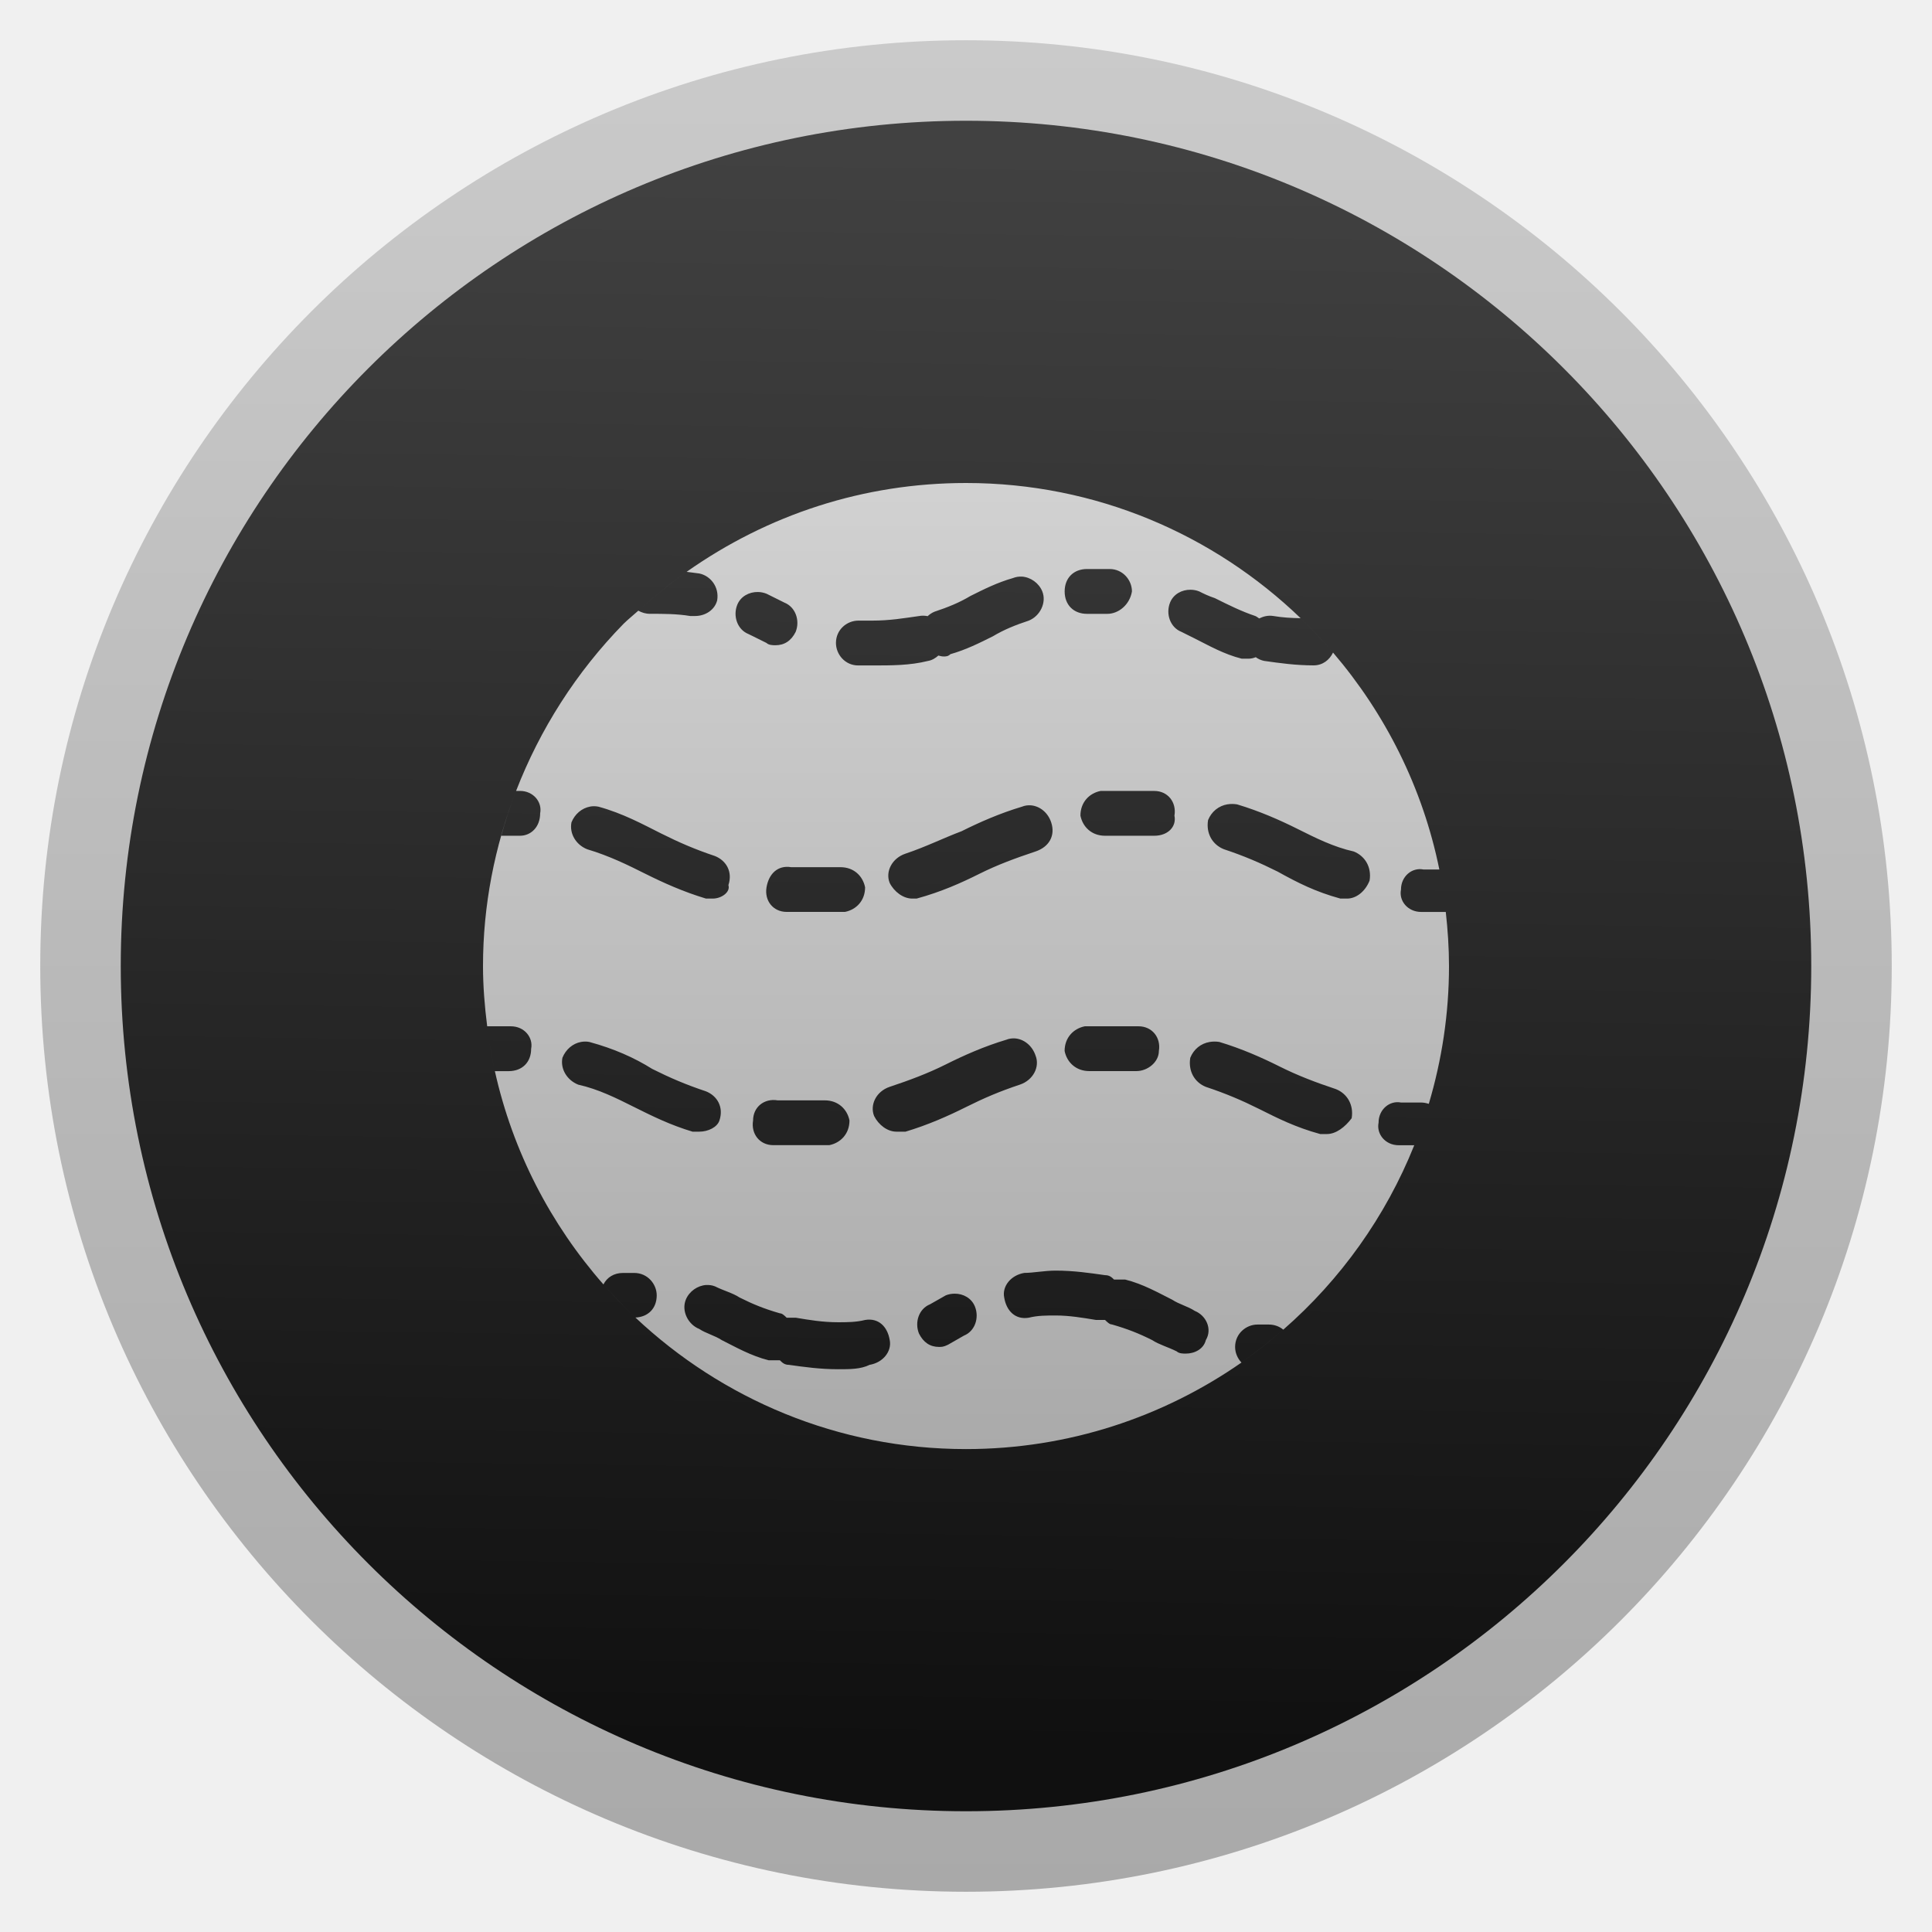
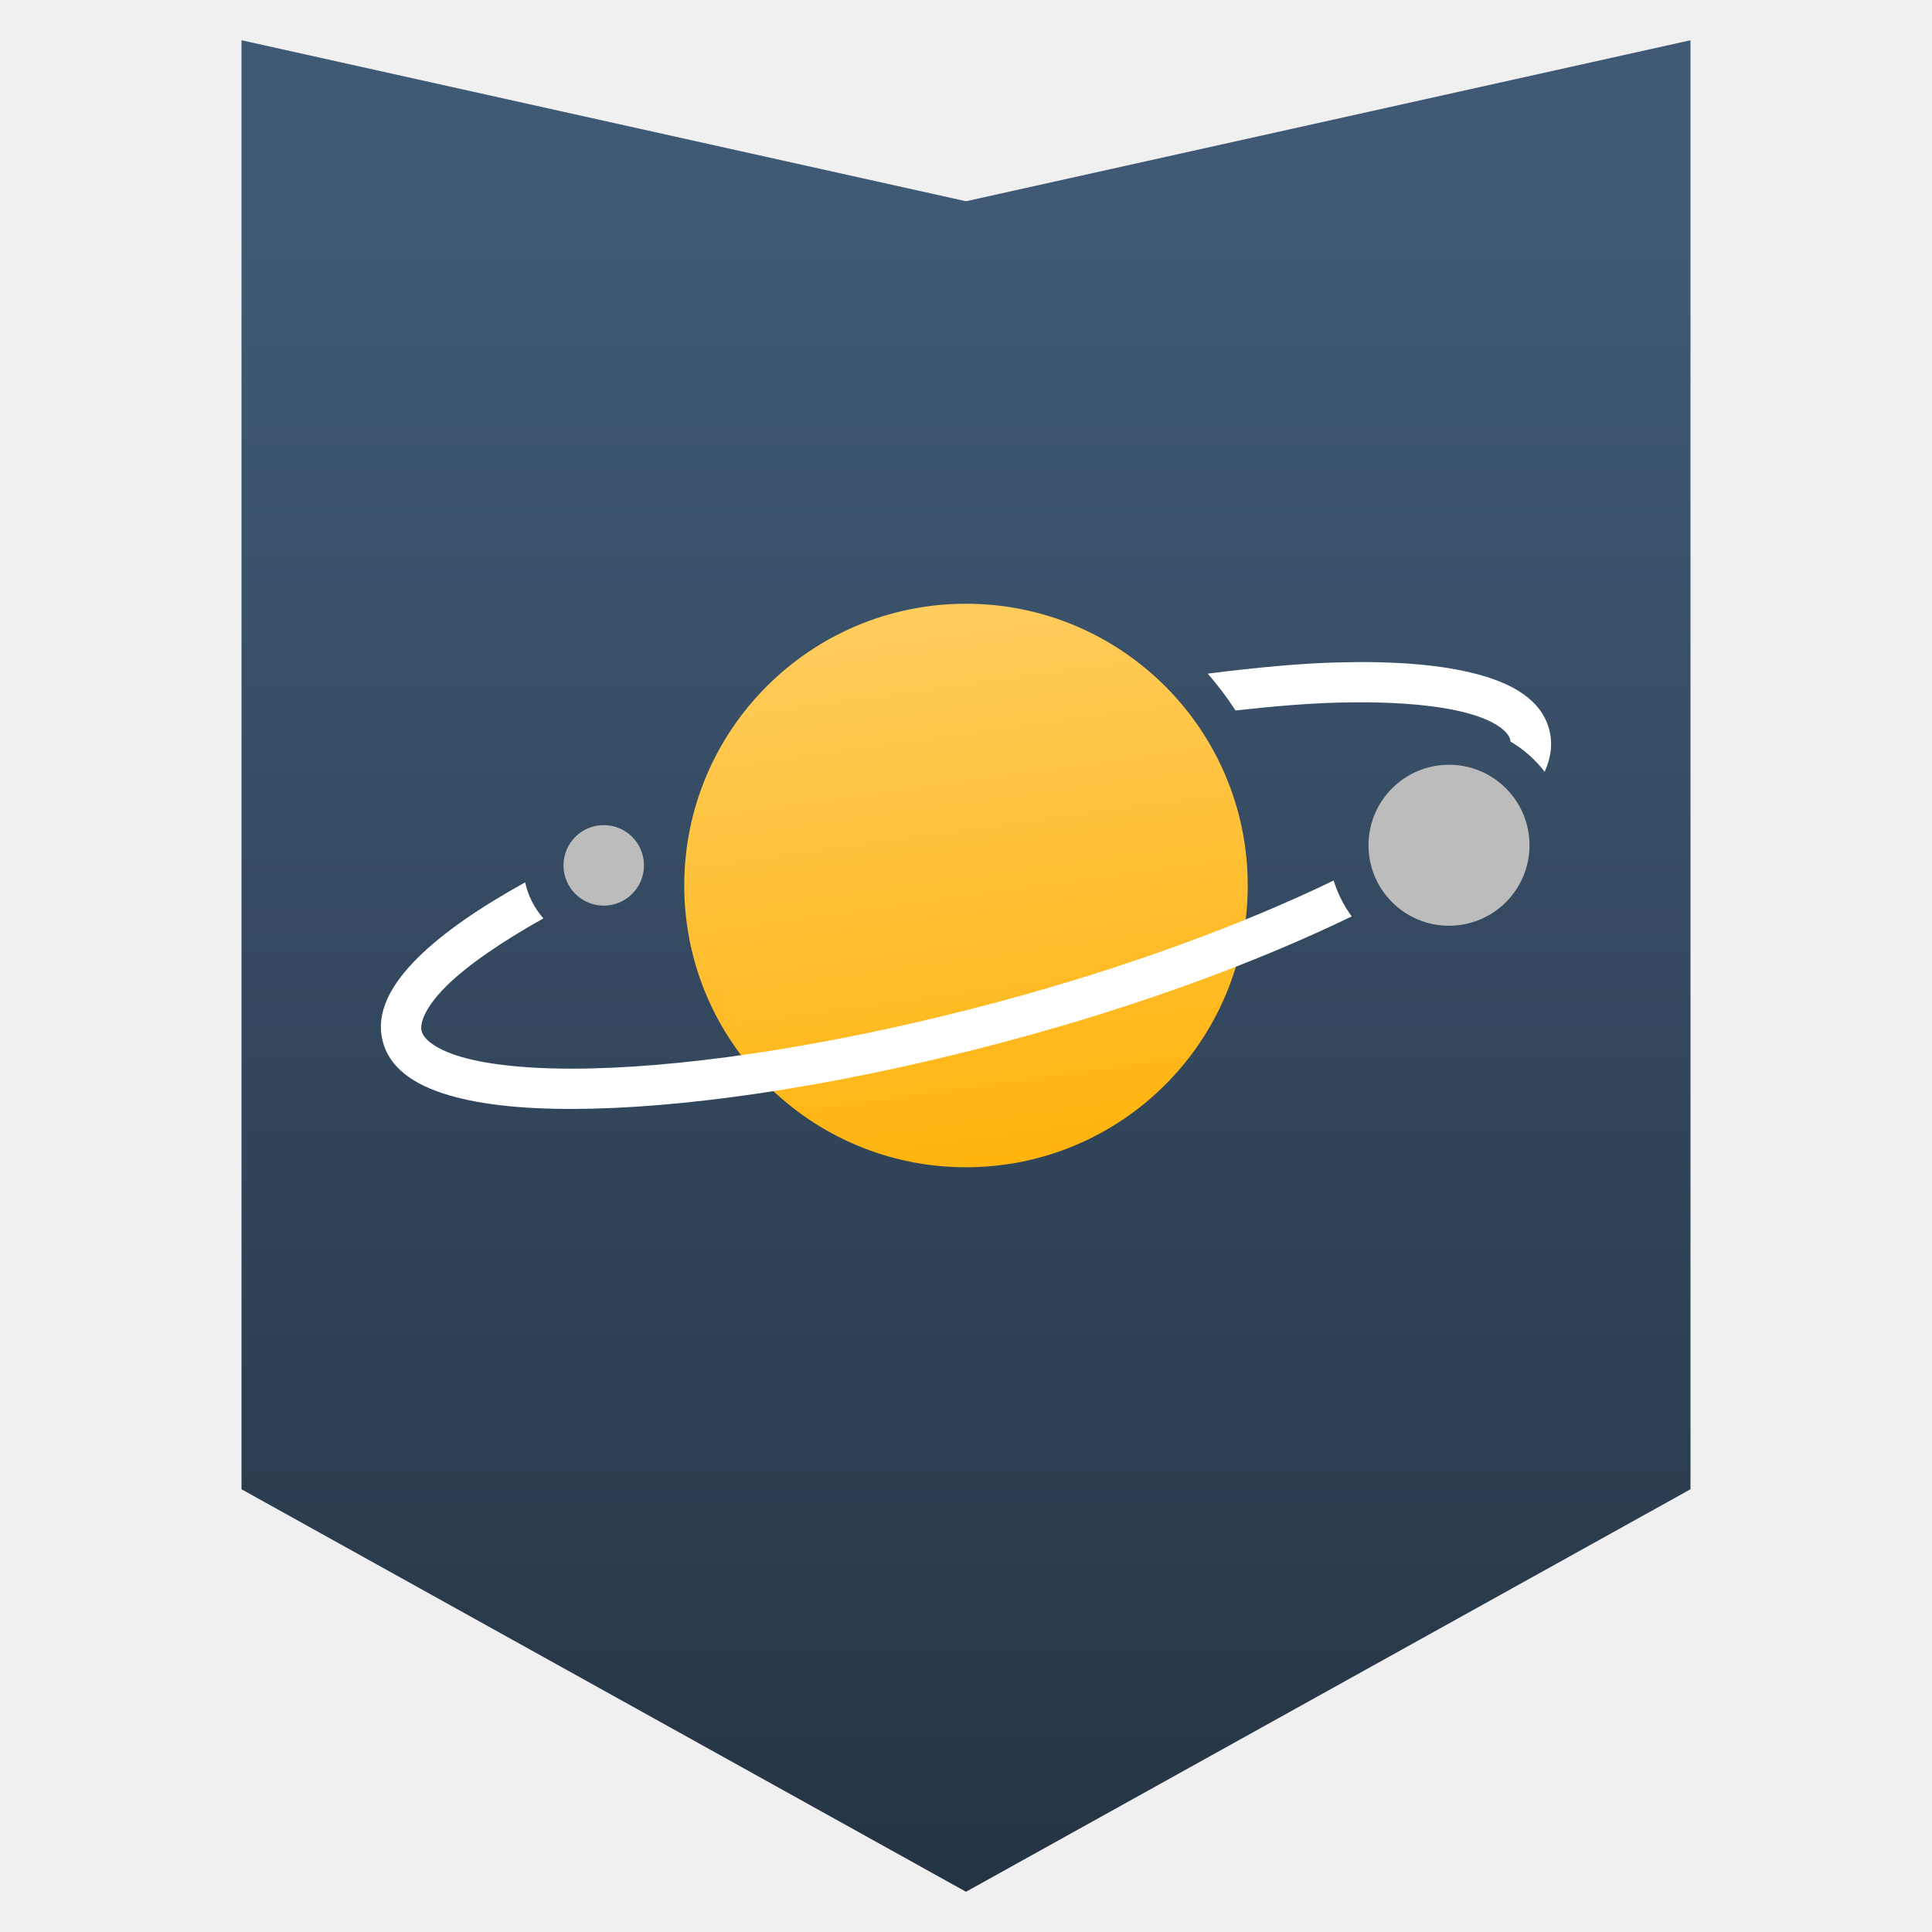
- <svg xmlns="http://www.w3.org/2000/svg" id="svg43" version="1.1" viewBox="0 0 48 48">
-   <defs id="defs47">
-     <linearGradient id="linearGradient919" x1="-120.049" x2="-87.755" y1="168.098" y2="168.098" gradientTransform="matrix(0,-1.4244,-1.4244,0,263.4425,-124.0002)" gradientUnits="userSpaceOnUse">
-       <stop id="stop1109" style="stop-color:#a9a9a9" offset="0" />
-       <stop id="stop1111" style="stop-color:#cacaca" offset="1" />
+ <svg xmlns="http://www.w3.org/2000/svg" version="1.1" viewBox="0 0 48 48">
+   <defs>
+     <linearGradient id="linearGradient868" x1="-47.898" x2="-47.898" y1="48.203" y2="6.868" gradientTransform="translate(71.8983,-1.203391)" gradientUnits="userSpaceOnUse">
+       <stop stop-color="#253444" offset="0" />
+       <stop stop-color="#405a75" offset="1" />
    </linearGradient>
-     <linearGradient id="linearGradient870" x1="400.433" x2="400.787" y1="544.896" y2="518.506" gradientTransform="matrix(1.500004,0,0,1.500004,-577.1214,-773.9671)" gradientUnits="userSpaceOnUse">
-       <stop id="stop12-3" stop-color="#333" style="stop-color:#101010" offset="0" />
-       <stop id="stop14-5" stop-color="#4d4d4d" style="stop-color:#414141" offset="1" />
-     </linearGradient>
-     <linearGradient id="linearGradient1148" x1="24.542" x2="24.542" y1="36.074" y2="12.123" gradientTransform="matrix(.9979696 0 0 .9979696 .08089091 .04872984)" gradientUnits="userSpaceOnUse">
-       <stop id="stop1142" style="stop-color:#aaaaaa" offset="0" />
-       <stop id="stop1144" style="stop-color:#d1d1d1" offset="1" />
+     <style id="current-color-scheme" type="text/css">.ColorScheme-Text {
+         color:#4d4d4d;
+       }</style>
+     <style type="text/css">.ColorScheme-Text {
+         color:#4d4d4d;
+       }</style>
+     <style type="text/css">.ColorScheme-Text {
+         color:#4d4d4d;
+       }</style>
+     <style type="text/css">.ColorScheme-Text {
+         color:#4d4d4d;
+       }</style>
+     <linearGradient id="linearGradient1008" x1="123.377" x2="121.883" y1="72.435" y2="61.669" gradientTransform="matrix(1.285114,0,0,1.287146,-133.0925,-64.3504)" gradientUnits="userSpaceOnUse">
+       <stop stop-color="#ffb40d" offset="0" />
+       <stop stop-color="#ffcc5d" offset="1" />
    </linearGradient>
  </defs>
-   <path id="circle917" d="m47 24a23 23 0 0 1-23 23 23 23 0 0 1-23-23 23 23 0 0 1 23-23 23 23 0 0 1 23 23z" style="fill:url(#linearGradient919)" />
-   <path id="circle29" d="m45 24a21 21 0 0 1-21 21 21 21 0 0 1-21-21 21 21 0 0 1 21-21 21 21 0 0 1 21 21z" style="fill:url(#linearGradient870);stroke-width:1.604" />
-   <path id="path1051" d="m24 12c-2.544 0-4.923 0.785-6.941 2.207 0.105 0.014 0.211 0.026 0.314 0.041 0.278 0.056 0.501 0.334 0.445 0.668-0.056 0.223-0.276 0.389-0.555 0.389h-0.113c-0.334-0.056-0.668-0.055-1.002-0.055-0.112 0-0.206-0.032-0.289-0.078-0.121 0.109-0.248 0.21-0.365 0.324-1.182 1.209-2.079 2.624-2.672 4.154h0.096c0.334 0 0.558 0.278 0.502 0.557 0 0.334-0.223 0.557-0.502 0.557h-0.465c0.104-0.374 0.225-0.74 0.365-1.102-0.53 1.372-0.818 2.836-0.818 4.338 0 0.508 0.042 1.006 0.104 1.498h0.59c0.334 0 0.558 0.28 0.502 0.559 0 0.334-0.222 0.555-0.557 0.555h-0.344c0.445 2.002 1.39 3.811 2.697 5.299 0.089-0.174 0.259-0.285 0.488-0.285h0.277c0.334 0 0.559 0.278 0.559 0.557 0 0.323-0.213 0.537-0.529 0.551 2.148 2.021 5.032 3.268 8.213 3.268 2.545 0 4.902-0.798 6.844-2.15-0.1-0.105-0.158-0.245-0.158-0.387 0-0.334 0.276-0.557 0.555-0.557h0.281c0.147 0 0.267 0.05 0.361 0.127 1.419-1.239 2.542-2.804 3.254-4.582h-0.387c-0.334 0-0.556-0.28-0.5-0.559 0-0.334 0.278-0.558 0.557-0.502h0.502c0.069 0 0.131 0.015 0.189 0.033 0.323-1.086 0.502-2.233 0.502-3.424 0-0.455-0.031-0.902-0.08-1.344h-0.611c-0.334 0-0.558-0.276-0.502-0.555 0-0.334 0.278-0.556 0.557-0.5h0.396c-0.412-2.031-1.343-3.871-2.641-5.389-0.09 0.186-0.259 0.318-0.484 0.318-0.446 0-0.837-0.056-1.227-0.111-0.076-0.015-0.146-0.047-0.209-0.092-0.059 0.023-0.118 0.037-0.18 0.037h-0.168c-0.446-0.111-0.834-0.335-1.168-0.502l-0.334-0.166c-0.278-0.111-0.391-0.448-0.279-0.727 0.084-0.209 0.293-0.321 0.51-0.318 0.072 8.8e-4 0.143 0.013 0.213 0.041 0.111 0.056 0.224 0.112 0.391 0.168 0.334 0.167 0.668 0.332 1.002 0.443 0.036 0.014 0.066 0.041 0.098 0.061 0.103-0.05 0.219-0.082 0.35-0.061 0.231 0.039 0.446 0.051 0.68 0.055-2.157-2.076-5.083-3.359-8.312-3.359zm8.312 3.359c0.282 0.272 0.552 0.556 0.807 0.854-0.255-0.298-0.524-0.582-0.807-0.854zm3.186 12.064c-0.104 0.35-0.227 0.691-0.361 1.027 0.134-0.336 0.257-0.677 0.361-1.027zm-4.654 6.426c0.36-0.25 0.702-0.523 1.031-0.811-0.33 0.288-0.671 0.56-1.031 0.811zm-18.549-7.238c-0.08-0.358-0.141-0.724-0.188-1.094 0.047 0.37 0.108 0.735 0.188 1.094zm3.564-11.439c0.381-0.345 0.778-0.665 1.191-0.957-0.414 0.292-0.81 0.612-1.191 0.957zm11.148-1.035h0.223 0.336c0.334-1e-6 0.557 0.278 0.557 0.557-0.056 0.334-0.335 0.557-0.613 0.557h-0.334-0.168c-0.334 0-0.557-0.222-0.557-0.557 0-0.334 0.222-0.557 0.557-0.557zm-1.621 0.188c0.217 0.013 0.426 0.16 0.51 0.369 0.111 0.278-0.057 0.613-0.336 0.725-0.334 0.111-0.612 0.222-0.891 0.389-0.334 0.167-0.667 0.334-1.057 0.445-0.056 0.056-0.112 0.057-0.168 0.057-0.043 0-0.088-0.012-0.131-0.023-0.071 0.064-0.155 0.117-0.262 0.135-0.446 0.111-0.889 0.111-1.391 0.111h-0.336c-0.334 0-0.555-0.28-0.555-0.559 0-0.334 0.276-0.555 0.555-0.555h0.336c0.446 0 0.78-0.058 1.17-0.113 0.071-0.014 0.144-0.012 0.217 0.002 0.051-0.046 0.107-0.085 0.172-0.111 0.334-0.111 0.614-0.224 0.893-0.391 0.334-0.167 0.667-0.334 1.057-0.445 0.07-0.028 0.145-0.039 0.217-0.035zm-6.557 0.383c0.072 8.8e-4 0.145 0.015 0.215 0.043l0.111 0.055 0.334 0.166c0.278 0.111 0.391 0.448 0.279 0.727-0.111 0.223-0.281 0.332-0.504 0.332-0.056 0-0.165-9.41e-4 -0.221-0.057-0.111-0.056-0.223-0.11-0.334-0.166l-0.113-0.055c-0.278-0.111-0.391-0.448-0.279-0.727 0.084-0.209 0.295-0.321 0.512-0.318zm8.514 4.943h1.336c0.334 0 0.556 0.279 0.5 0.613 0.056 0.278-0.166 0.5-0.5 0.5h-1.225c-0.334 1e-6 -0.556-0.222-0.611-0.5 0-0.334 0.222-0.558 0.5-0.613zm3.158 0.332c0.075-0.012 0.153-0.012 0.236 0.002 0.557 0.167 1.062 0.39 1.508 0.613s0.887 0.445 1.389 0.557c0.278 0.111 0.448 0.388 0.393 0.723-0.111 0.278-0.336 0.447-0.559 0.447h-0.166c-0.613-0.167-1.057-0.391-1.559-0.67-0.446-0.223-0.837-0.39-1.338-0.557-0.278-0.111-0.446-0.388-0.391-0.723 0.084-0.209 0.262-0.356 0.486-0.393zm-4.893 0.025c0.217 0.016 0.424 0.171 0.508 0.422 0.111 0.334-0.054 0.613-0.389 0.725-0.501 0.167-0.949 0.332-1.395 0.555-0.446 0.223-0.946 0.448-1.559 0.615h-0.109c-0.223 1e-6 -0.449-0.168-0.561-0.391-0.111-0.278 0.058-0.613 0.393-0.725 0.501-0.167 0.947-0.39 1.393-0.557 0.446-0.223 0.947-0.444 1.504-0.611 0.07-0.028 0.143-0.038 0.215-0.033zm-10.949 0.031c0.067-0.012 0.137-0.012 0.207 0.002 0.613 0.167 1.113 0.443 1.559 0.666 0.446 0.223 0.837 0.393 1.338 0.561 0.278 0.111 0.445 0.388 0.334 0.723 0.056 0.167-0.166 0.334-0.389 0.334h-0.168c-0.557-0.167-1.058-0.392-1.504-0.615-0.446-0.223-0.892-0.444-1.449-0.611-0.278-0.111-0.444-0.389-0.389-0.668 0.084-0.209 0.26-0.354 0.461-0.391zm4.998 1.506h1.225c0.334 1e-6 0.556 0.222 0.611 0.5 0 0.334-0.222 0.556-0.5 0.611h-0.781-0.668c-0.334 0-0.556-0.277-0.5-0.611 0.056-0.334 0.279-0.556 0.613-0.5zm7.295 3.953h0.67 0.666c0.334 0 0.56 0.279 0.504 0.613 0 0.278-0.28 0.5-0.559 0.5h-0.611-0.559c-0.334 0-0.558-0.222-0.613-0.5 0-0.334 0.223-0.558 0.502-0.613zm-1.734 0.301c0.217 0.016 0.426 0.175 0.51 0.426 0.111 0.278-0.056 0.611-0.391 0.723-0.501 0.167-0.892 0.334-1.338 0.557s-0.945 0.444-1.502 0.611h-0.225c-0.223 0-0.443-0.166-0.555-0.389-0.111-0.278 0.053-0.613 0.387-0.725 0.501-0.167 0.949-0.334 1.395-0.557s0.945-0.446 1.502-0.613c0.07-0.028 0.145-0.038 0.217-0.033zm-10.783 0.088c0.067-0.012 0.137-0.014 0.207 0 0.613 0.167 1.117 0.391 1.562 0.67 0.446 0.223 0.835 0.39 1.336 0.557 0.278 0.111 0.445 0.39 0.334 0.725-0.056 0.167-0.279 0.277-0.502 0.277h-0.166c-0.557-0.167-1.004-0.389-1.449-0.611-0.446-0.223-0.889-0.445-1.391-0.557-0.278-0.111-0.448-0.389-0.393-0.668 0.084-0.209 0.26-0.356 0.461-0.393zm15.621 0c0.075-0.012 0.155-0.014 0.238 0 0.557 0.167 1.058 0.39 1.504 0.613 0.446 0.223 0.891 0.392 1.393 0.559 0.278 0.111 0.446 0.388 0.391 0.723-0.167 0.223-0.392 0.393-0.615 0.393h-0.166c-0.613-0.167-1.056-0.392-1.502-0.615-0.446-0.223-0.839-0.39-1.34-0.557-0.278-0.111-0.442-0.388-0.387-0.723 0.084-0.209 0.26-0.356 0.484-0.393zm-10.734 1.451h1.17c0.334 0 0.558 0.222 0.613 0.5 0 0.334-0.223 0.558-0.502 0.613h-0.725-0.668c-0.334-1e-6 -0.556-0.279-0.5-0.613-1e-6 -0.334 0.277-0.556 0.611-0.5zm6.906 4.23c0.446 0 0.837 0.058 1.227 0.113 0.111 0 0.167 0.054 0.223 0.109h0.277c0.446 0.111 0.836 0.335 1.17 0.502 0.167 0.111 0.392 0.166 0.559 0.277 0.278 0.111 0.442 0.446 0.275 0.725-0.056 0.223-0.277 0.336-0.5 0.336-0.056 0-0.167 0.001-0.223-0.055-0.223-0.111-0.444-0.17-0.611-0.281-0.334-0.167-0.612-0.277-1.002-0.389-0.056 0-0.112-0.056-0.168-0.111h-0.225c-0.334-0.056-0.668-0.111-1.002-0.111-0.223 0-0.445-0.001-0.668 0.055-0.334 0.056-0.556-0.168-0.611-0.502-0.056-0.278 0.166-0.556 0.5-0.611 0.223 0 0.501-0.057 0.779-0.057zm-11.227 0.352c0.247 0.28 0.506 0.549 0.777 0.805-0.272-0.256-0.53-0.524-0.777-0.805zm2.547 0.006c0.072-0.004 0.145 0.005 0.215 0.033 0.223 0.111 0.444 0.166 0.611 0.277 0.334 0.167 0.612 0.281 1.002 0.393 0.056 0 0.112 0.054 0.168 0.109h0.225c0.334 0.056 0.667 0.113 1.057 0.113 0.223 1e-6 0.445-9.4e-4 0.668-0.057 0.334-0.056 0.556 0.166 0.611 0.5 0.056 0.278-0.166 0.56-0.5 0.615-0.223 0.111-0.501 0.109-0.779 0.109-0.446 0-0.837-0.054-1.227-0.109-0.111 0-0.167-0.058-0.223-0.113h-0.277c-0.446-0.111-0.834-0.335-1.168-0.502-0.167-0.111-0.392-0.166-0.559-0.277-0.278-0.111-0.445-0.446-0.334-0.725 0.084-0.209 0.293-0.354 0.51-0.367zm6.166 0.215c0.217-0.003 0.424 0.111 0.508 0.32 0.111 0.278 0.003 0.611-0.275 0.723l-0.393 0.225c-0.111 0.056-0.167 0.055-0.223 0.055-0.223 0-0.389-0.111-0.5-0.334-0.111-0.278-0.003-0.613 0.275-0.725l0.393-0.223c0.07-0.028 0.143-0.04 0.215-0.041z" style="fill:url(#linearGradient1148)" />
+   <g>
+     <path d="m6 1 18 4 18-4v36l-18 10-18-10z" fill="url(#linearGradient868)" style="paint-order:fill markers stroke" />
+     <circle cx="24" cy="22" r="7" fill="url(#linearGradient1008)" style="paint-order:fill markers stroke" />
+     <circle cx="36" cy="21" r="2" fill="#bcbcbc" style="paint-order:fill markers stroke" />
+     <circle cx="15" cy="21.5" r="1" fill="#bcbcbc" style="paint-order:fill markers stroke" />
+     <path d="m34.242 16.453c-0.316-0.007-0.646-0.005-0.99 0.004-0.972 0.024-2.083 0.132-3.246 0.279a8 8 0 0 1 0.691 0.916c0.922-0.104 1.801-0.178 2.578-0.197 1.32-0.033 2.409 0.059 3.15 0.254 0.741 0.195 1.045 0.472 1.098 0.668 0.003 0.011-0.002 0.03 0 0.043a3 3 0 0 1 0.854 0.754c0.154-0.342 0.208-0.695 0.111-1.055-0.198-0.737-0.916-1.141-1.809-1.375-0.67-0.176-1.489-0.27-2.437-0.291zm-1.109 5.424c-2.227 1.077-5.102 2.15-8.355 3.021-3.836 1.028-7.414 1.581-10.055 1.646-1.32 0.033-2.407-0.059-3.148-0.254-0.741-0.195-1.045-0.47-1.098-0.666-0.053-0.196 0.073-0.59 0.617-1.129 0.51-0.505 1.351-1.087 2.406-1.678a2 2 0 0 1-0.453-0.896c-1.128 0.626-2.034 1.248-2.658 1.865-0.656 0.65-1.074 1.359-0.877 2.096 0.198 0.737 0.914 1.141 1.807 1.375 0.893 0.234 2.051 0.322 3.43 0.287 2.756-0.069 6.388-0.635 10.287-1.68 3.312-0.887 6.243-1.979 8.547-3.096a3 3 0 0 1-0.449-0.893z" color="#000000" color-rendering="auto" dominant-baseline="auto" fill="#ffffff" image-rendering="auto" shape-rendering="auto" solid-color="#000000" style="font-feature-settings:normal;font-variant-alternates:normal;font-variant-caps:normal;font-variant-ligatures:normal;font-variant-numeric:normal;font-variant-position:normal;isolation:auto;mix-blend-mode:normal;paint-order:fill markers stroke;shape-padding:0;text-decoration-color:#000000;text-decoration-line:none;text-decoration-style:solid;text-indent:0;text-orientation:mixed;text-transform:none;white-space:normal" />
+   </g>
</svg>
